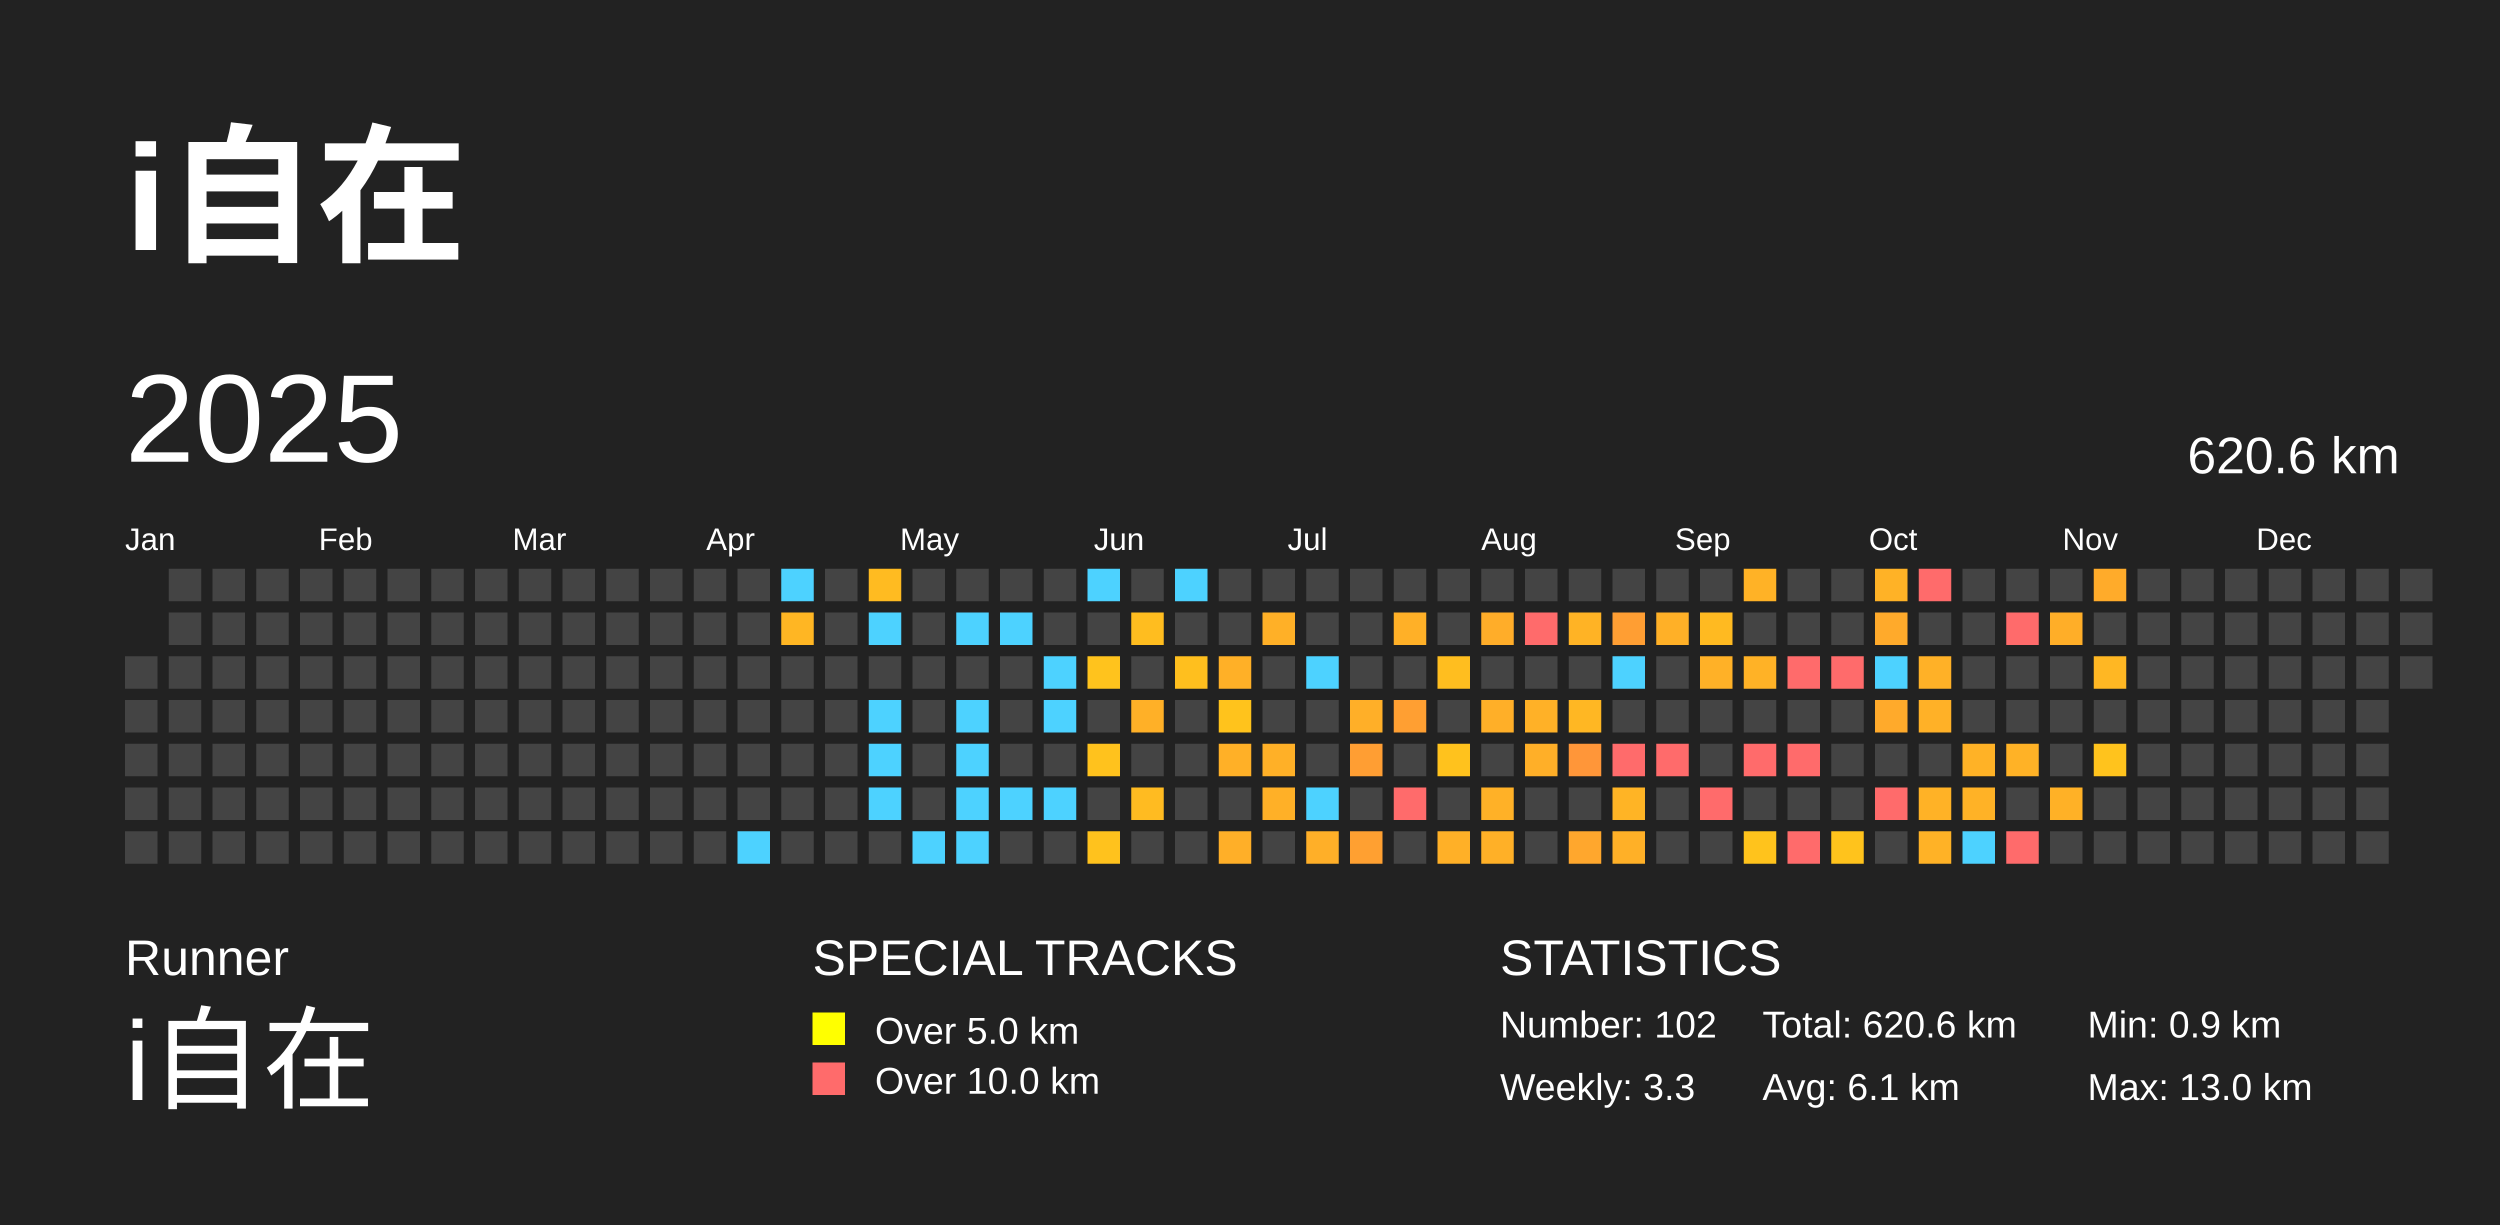
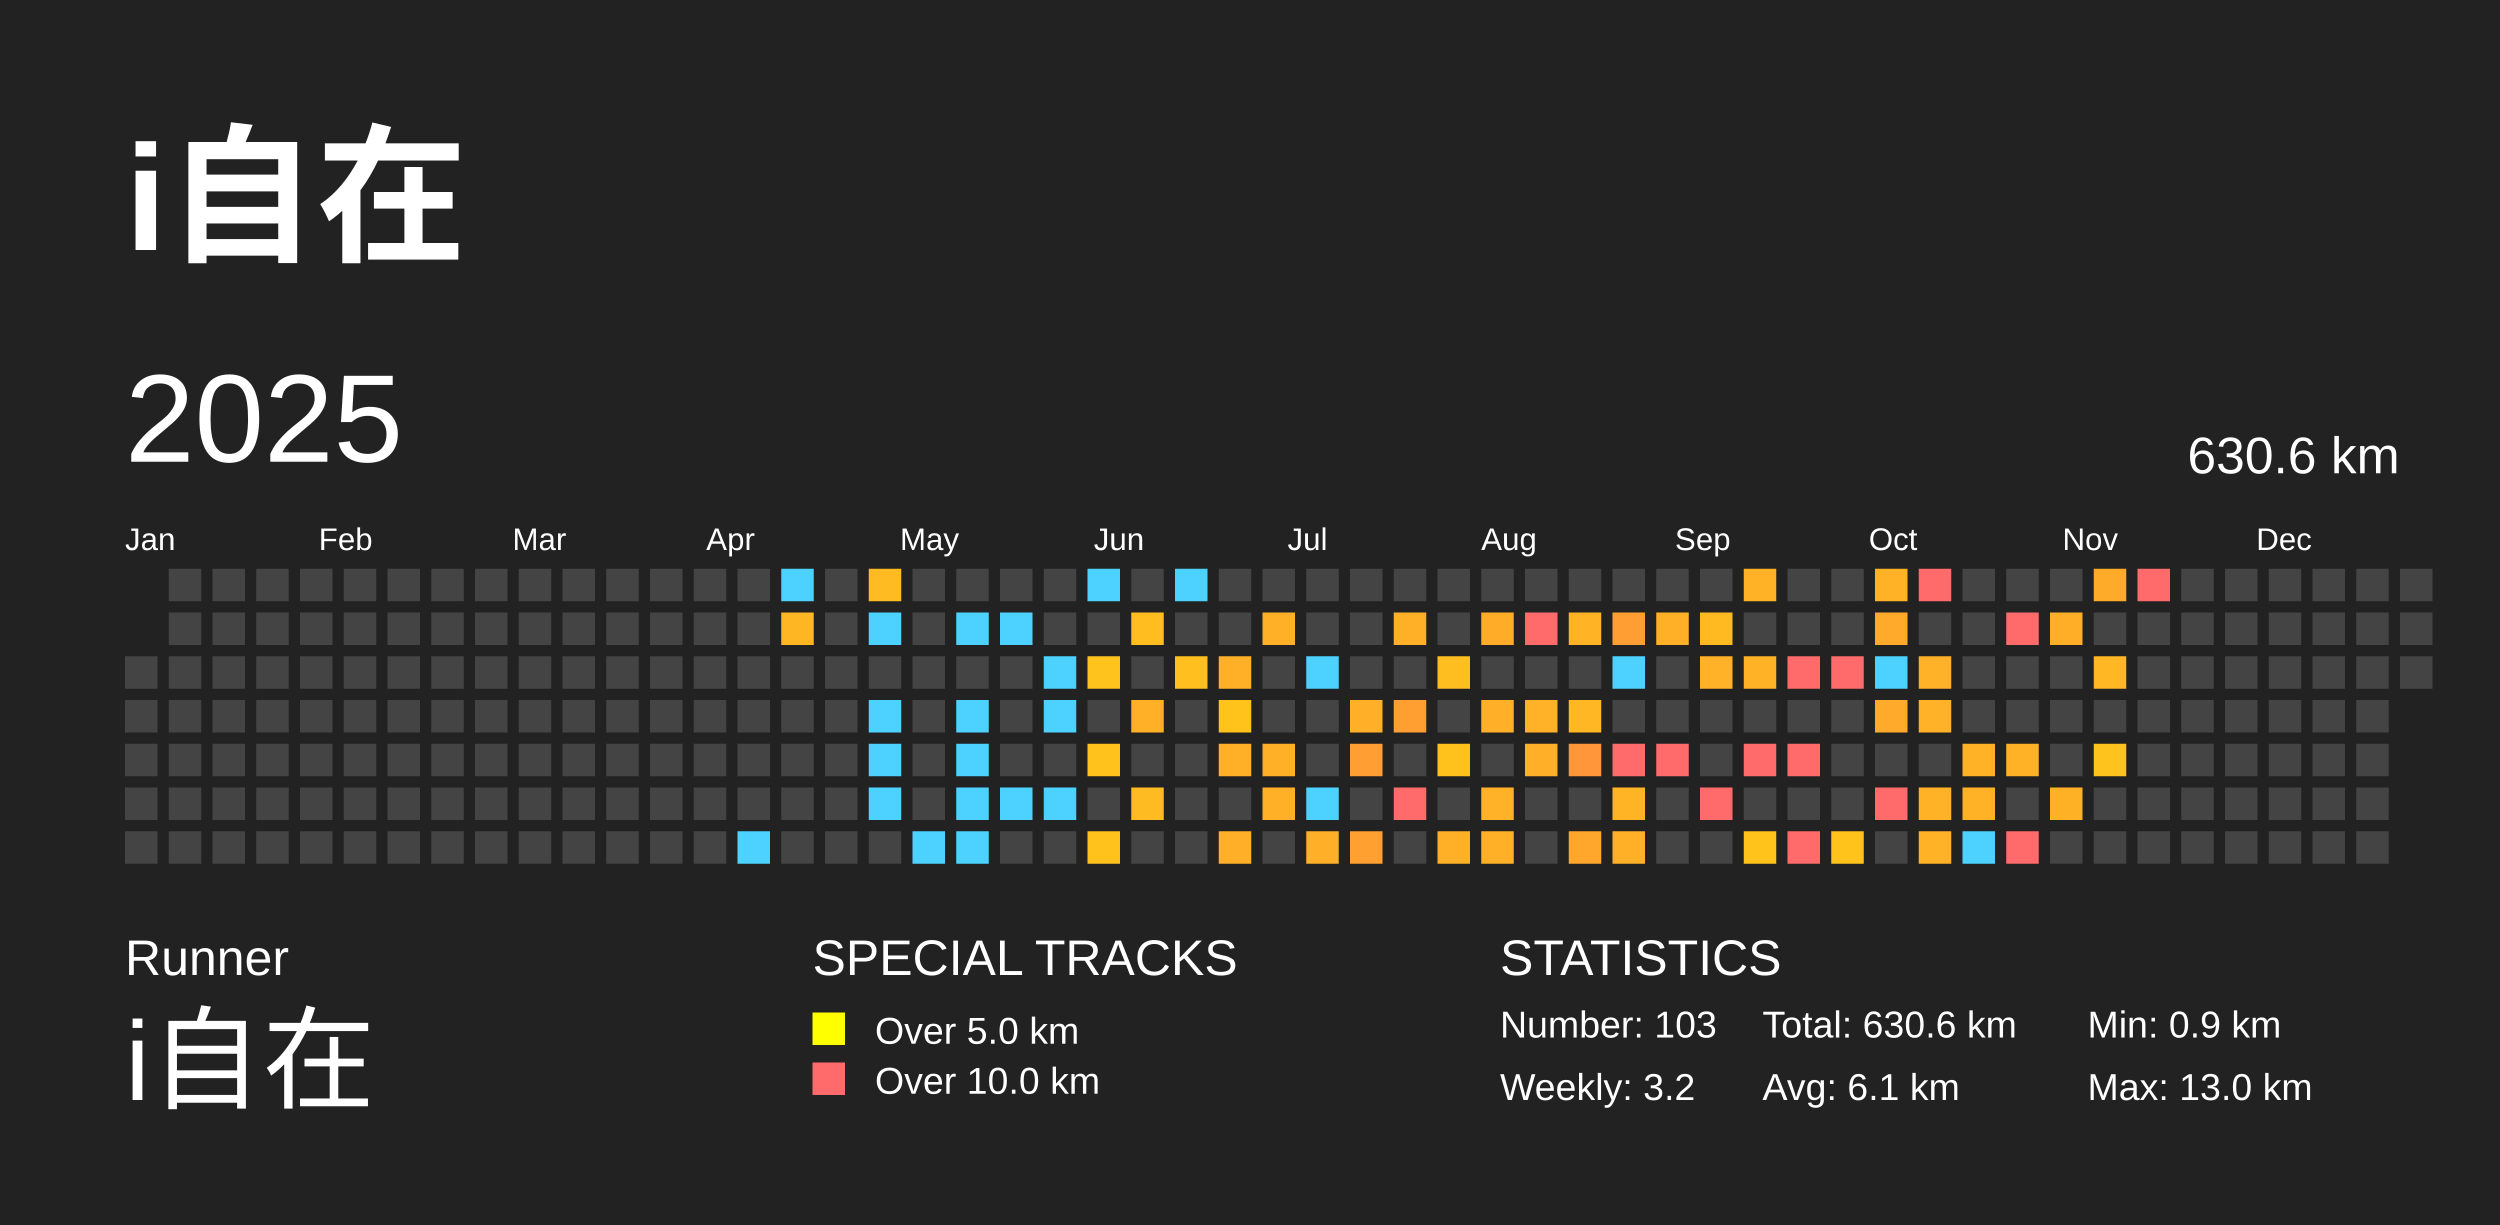
<svg xmlns="http://www.w3.org/2000/svg" baseProfile="full" height="98mm" version="1.1" viewBox="0,0,200,98" width="200mm">
  <defs />
  <rect fill="#222222" height="98" width="200" x="0" y="0" />
  <text fill="#FFFFFF" style="font-size:12px; font-family:Arial; font-weight:bold;" x="10" y="20">i自在</text>
  <text fill="#FFFFFF" style="font-size:4px; font-family:Arial" x="10" y="78">Runner</text>
  <text fill="#FFFFFF" style="font-size:9px; font-family:Arial" x="10" y="88">i自在</text>
  <text fill="#FFFFFF" style="font-size:4px; font-family:Arial" x="65" y="78">SPECIAL TRACKS</text>
  <rect fill="#FFFF00" height="2.6" width="2.6" x="65" y="81" />
  <text fill="#FFFFFF" style="font-size:3px; font-family:Arial" x="70" y="83.5">Over 5.0 km</text>
  <rect fill="#FF6B6B" height="2.6" width="2.6" x="65" y="85" />
  <text fill="#FFFFFF" style="font-size:3px; font-family:Arial" x="70" y="87.5">Over 10.0 km</text>
  <text fill="#FFFFFF" style="font-size:4px; font-family:Arial" x="120" y="78">STATISTICS</text>
-   <text fill="#FFFFFF" style="font-size:3px; font-family:Arial" x="120" y="83">Number: 102</text>
-   <text fill="#FFFFFF" style="font-size:3px; font-family:Arial" x="120" y="88">Weekly: 3.3</text>
-   <text fill="#FFFFFF" style="font-size:3px; font-family:Arial" x="141" y="83">Total: 620.6 km</text>
+   <text fill="#FFFFFF" style="font-size:3px; font-family:Arial" x="120" y="83">Number: 103</text>
+   <text fill="#FFFFFF" style="font-size:3px; font-family:Arial" x="120" y="88">Weekly: 3.2</text>
+   <text fill="#FFFFFF" style="font-size:3px; font-family:Arial" x="141" y="83">Total: 630.6 km</text>
  <text fill="#FFFFFF" style="font-size:3px; font-family:Arial" x="141" y="88">Avg: 6.1 km</text>
  <text fill="#FFFFFF" style="font-size:3px; font-family:Arial" x="167" y="83">Min: 0.9 km</text>
  <text fill="#FFFFFF" style="font-size:3px; font-family:Arial" x="167" y="88">Max: 13.0 km</text>
  <text dominant-baseline="hanging" fill="#FFFFFF" style="font-size:10.0px; font-family:Arial;" x="10" y="30">2025</text>
-   <text dominant-baseline="hanging" fill="#FFFFFF" style="font-size:4.125px; font-family:Arial;" x="175" y="35">620.6 km</text>
+   <text dominant-baseline="hanging" fill="#FFFFFF" style="font-size:4.125px; font-family:Arial;" x="175" y="35">630.6 km</text>
  <text fill="#FFFFFF" style="font-size:2.5px; font-family:Arial" x="10.0" y="44">Jan</text>
  <text fill="#FFFFFF" style="font-size:2.5px; font-family:Arial" x="25.5" y="44">Feb</text>
  <text fill="#FFFFFF" style="font-size:2.5px; font-family:Arial" x="41.0" y="44">Mar</text>
  <text fill="#FFFFFF" style="font-size:2.5px; font-family:Arial" x="56.5" y="44">Apr</text>
  <text fill="#FFFFFF" style="font-size:2.5px; font-family:Arial" x="72.0" y="44">May</text>
  <text fill="#FFFFFF" style="font-size:2.5px; font-family:Arial" x="87.5" y="44">Jun</text>
  <text fill="#FFFFFF" style="font-size:2.5px; font-family:Arial" x="103.0" y="44">Jul</text>
  <text fill="#FFFFFF" style="font-size:2.5px; font-family:Arial" x="118.5" y="44">Aug</text>
  <text fill="#FFFFFF" style="font-size:2.5px; font-family:Arial" x="134.0" y="44">Sep</text>
  <text fill="#FFFFFF" style="font-size:2.5px; font-family:Arial" x="149.5" y="44">Oct</text>
  <text fill="#FFFFFF" style="font-size:2.5px; font-family:Arial" x="165.0" y="44">Nov</text>
  <text fill="#FFFFFF" style="font-size:2.5px; font-family:Arial" x="180.5" y="44">Dec</text>
  <rect fill="#444444" height="2.6" width="2.6" x="10.0" y="52.5" />
  <rect fill="#444444" height="2.6" width="2.6" x="10.0" y="56.0" />
  <rect fill="#444444" height="2.6" width="2.6" x="10.0" y="59.5" />
  <rect fill="#444444" height="2.6" width="2.6" x="10.0" y="63.0" />
  <rect fill="#444444" height="2.6" width="2.6" x="10.0" y="66.5" />
  <rect fill="#444444" height="2.6" width="2.6" x="13.5" y="45.5" />
  <rect fill="#444444" height="2.6" width="2.6" x="13.5" y="49.0" />
  <rect fill="#444444" height="2.6" width="2.6" x="13.5" y="52.5" />
  <rect fill="#444444" height="2.6" width="2.6" x="13.5" y="56.0" />
  <rect fill="#444444" height="2.6" width="2.6" x="13.5" y="59.5" />
  <rect fill="#444444" height="2.6" width="2.6" x="13.5" y="63.0" />
  <rect fill="#444444" height="2.6" width="2.6" x="13.5" y="66.5" />
  <rect fill="#444444" height="2.6" width="2.6" x="17.0" y="45.5" />
  <rect fill="#444444" height="2.6" width="2.6" x="17.0" y="49.0" />
  <rect fill="#444444" height="2.6" width="2.6" x="17.0" y="52.5" />
  <rect fill="#444444" height="2.6" width="2.6" x="17.0" y="56.0" />
  <rect fill="#444444" height="2.6" width="2.6" x="17.0" y="59.5" />
  <rect fill="#444444" height="2.6" width="2.6" x="17.0" y="63.0" />
  <rect fill="#444444" height="2.6" width="2.6" x="17.0" y="66.5" />
  <rect fill="#444444" height="2.6" width="2.6" x="20.5" y="45.5" />
  <rect fill="#444444" height="2.6" width="2.6" x="20.5" y="49.0" />
  <rect fill="#444444" height="2.6" width="2.6" x="20.5" y="52.5" />
  <rect fill="#444444" height="2.6" width="2.6" x="20.5" y="56.0" />
  <rect fill="#444444" height="2.6" width="2.6" x="20.5" y="59.5" />
  <rect fill="#444444" height="2.6" width="2.6" x="20.5" y="63.0" />
  <rect fill="#444444" height="2.6" width="2.6" x="20.5" y="66.5" />
  <rect fill="#444444" height="2.6" width="2.6" x="24.0" y="45.5" />
  <rect fill="#444444" height="2.6" width="2.6" x="24.0" y="49.0" />
  <rect fill="#444444" height="2.6" width="2.6" x="24.0" y="52.5" />
  <rect fill="#444444" height="2.6" width="2.6" x="24.0" y="56.0" />
  <rect fill="#444444" height="2.6" width="2.6" x="24.0" y="59.5" />
  <rect fill="#444444" height="2.6" width="2.6" x="24.0" y="63.0" />
  <rect fill="#444444" height="2.6" width="2.6" x="24.0" y="66.5" />
  <rect fill="#444444" height="2.6" width="2.6" x="27.5" y="45.5" />
  <rect fill="#444444" height="2.6" width="2.6" x="27.5" y="49.0" />
  <rect fill="#444444" height="2.6" width="2.6" x="27.5" y="52.5" />
  <rect fill="#444444" height="2.6" width="2.6" x="27.5" y="56.0" />
  <rect fill="#444444" height="2.6" width="2.6" x="27.5" y="59.5" />
  <rect fill="#444444" height="2.6" width="2.6" x="27.5" y="63.0" />
  <rect fill="#444444" height="2.6" width="2.6" x="27.5" y="66.5" />
  <rect fill="#444444" height="2.6" width="2.6" x="31.0" y="45.5" />
  <rect fill="#444444" height="2.6" width="2.6" x="31.0" y="49.0" />
  <rect fill="#444444" height="2.6" width="2.6" x="31.0" y="52.5" />
  <rect fill="#444444" height="2.6" width="2.6" x="31.0" y="56.0" />
  <rect fill="#444444" height="2.6" width="2.6" x="31.0" y="59.5" />
  <rect fill="#444444" height="2.6" width="2.6" x="31.0" y="63.0" />
  <rect fill="#444444" height="2.6" width="2.6" x="31.0" y="66.5" />
  <rect fill="#444444" height="2.6" width="2.6" x="34.5" y="45.5" />
  <rect fill="#444444" height="2.6" width="2.6" x="34.5" y="49.0" />
  <rect fill="#444444" height="2.6" width="2.6" x="34.5" y="52.5" />
  <rect fill="#444444" height="2.6" width="2.6" x="34.5" y="56.0" />
  <rect fill="#444444" height="2.6" width="2.6" x="34.5" y="59.5" />
  <rect fill="#444444" height="2.6" width="2.6" x="34.5" y="63.0" />
  <rect fill="#444444" height="2.6" width="2.6" x="34.5" y="66.5" />
  <rect fill="#444444" height="2.6" width="2.6" x="38.0" y="45.5" />
  <rect fill="#444444" height="2.6" width="2.6" x="38.0" y="49.0" />
  <rect fill="#444444" height="2.6" width="2.6" x="38.0" y="52.5" />
  <rect fill="#444444" height="2.6" width="2.6" x="38.0" y="56.0" />
  <rect fill="#444444" height="2.6" width="2.6" x="38.0" y="59.5" />
  <rect fill="#444444" height="2.6" width="2.6" x="38.0" y="63.0" />
  <rect fill="#444444" height="2.6" width="2.6" x="38.0" y="66.5" />
  <rect fill="#444444" height="2.6" width="2.6" x="41.5" y="45.5" />
  <rect fill="#444444" height="2.6" width="2.6" x="41.5" y="49.0" />
  <rect fill="#444444" height="2.6" width="2.6" x="41.5" y="52.5" />
  <rect fill="#444444" height="2.6" width="2.6" x="41.5" y="56.0" />
  <rect fill="#444444" height="2.6" width="2.6" x="41.5" y="59.5" />
  <rect fill="#444444" height="2.6" width="2.6" x="41.5" y="63.0" />
  <rect fill="#444444" height="2.6" width="2.6" x="41.5" y="66.5" />
  <rect fill="#444444" height="2.6" width="2.6" x="45.0" y="45.5" />
  <rect fill="#444444" height="2.6" width="2.6" x="45.0" y="49.0" />
  <rect fill="#444444" height="2.6" width="2.6" x="45.0" y="52.5" />
  <rect fill="#444444" height="2.6" width="2.6" x="45.0" y="56.0" />
  <rect fill="#444444" height="2.6" width="2.6" x="45.0" y="59.5" />
  <rect fill="#444444" height="2.6" width="2.6" x="45.0" y="63.0" />
  <rect fill="#444444" height="2.6" width="2.6" x="45.0" y="66.5" />
  <rect fill="#444444" height="2.6" width="2.6" x="48.5" y="45.5" />
  <rect fill="#444444" height="2.6" width="2.6" x="48.5" y="49.0" />
  <rect fill="#444444" height="2.6" width="2.6" x="48.5" y="52.5" />
  <rect fill="#444444" height="2.6" width="2.6" x="48.5" y="56.0" />
  <rect fill="#444444" height="2.6" width="2.6" x="48.5" y="59.5" />
  <rect fill="#444444" height="2.6" width="2.6" x="48.5" y="63.0" />
  <rect fill="#444444" height="2.6" width="2.6" x="48.5" y="66.5" />
  <rect fill="#444444" height="2.6" width="2.6" x="52.0" y="45.5" />
  <rect fill="#444444" height="2.6" width="2.6" x="52.0" y="49.0" />
  <rect fill="#444444" height="2.6" width="2.6" x="52.0" y="52.5" />
  <rect fill="#444444" height="2.6" width="2.6" x="52.0" y="56.0" />
  <rect fill="#444444" height="2.6" width="2.6" x="52.0" y="59.5" />
  <rect fill="#444444" height="2.6" width="2.6" x="52.0" y="63.0" />
  <rect fill="#444444" height="2.6" width="2.6" x="52.0" y="66.5" />
  <rect fill="#444444" height="2.6" width="2.6" x="55.5" y="45.5" />
  <rect fill="#444444" height="2.6" width="2.6" x="55.5" y="49.0" />
  <rect fill="#444444" height="2.6" width="2.6" x="55.5" y="52.5" />
  <rect fill="#444444" height="2.6" width="2.6" x="55.5" y="56.0" />
  <rect fill="#444444" height="2.6" width="2.6" x="55.5" y="59.5" />
  <rect fill="#444444" height="2.6" width="2.6" x="55.5" y="63.0" />
  <rect fill="#444444" height="2.6" width="2.6" x="55.5" y="66.5" />
  <rect fill="#444444" height="2.6" width="2.6" x="59.0" y="45.5" />
  <rect fill="#444444" height="2.6" width="2.6" x="59.0" y="49.0" />
  <rect fill="#444444" height="2.6" width="2.6" x="59.0" y="52.5" />
  <rect fill="#444444" height="2.6" width="2.6" x="59.0" y="56.0" />
  <rect fill="#444444" height="2.6" width="2.6" x="59.0" y="59.5" />
  <rect fill="#444444" height="2.6" width="2.6" x="59.0" y="63.0" />
  <rect fill="#4dd2ff" height="2.6" width="2.6" x="59.0" y="66.5" />
  <rect fill="#4dd2ff" height="2.6" width="2.6" x="62.5" y="45.5" />
  <rect fill="#ffb623" height="2.6" width="2.6" x="62.5" y="49.0" />
  <rect fill="#444444" height="2.6" width="2.6" x="62.5" y="52.5" />
  <rect fill="#444444" height="2.6" width="2.6" x="62.5" y="56.0" />
  <rect fill="#444444" height="2.6" width="2.6" x="62.5" y="59.5" />
  <rect fill="#444444" height="2.6" width="2.6" x="62.5" y="63.0" />
  <rect fill="#444444" height="2.6" width="2.6" x="62.5" y="66.5" />
  <rect fill="#444444" height="2.6" width="2.6" x="66.0" y="45.5" />
  <rect fill="#444444" height="2.6" width="2.6" x="66.0" y="49.0" />
  <rect fill="#444444" height="2.6" width="2.6" x="66.0" y="52.5" />
  <rect fill="#444444" height="2.6" width="2.6" x="66.0" y="56.0" />
  <rect fill="#444444" height="2.6" width="2.6" x="66.0" y="59.5" />
  <rect fill="#444444" height="2.6" width="2.6" x="66.0" y="63.0" />
  <rect fill="#444444" height="2.6" width="2.6" x="66.0" y="66.5" />
  <rect fill="#ffbb21" height="2.6" width="2.6" x="69.5" y="45.5" />
  <rect fill="#4dd2ff" height="2.6" width="2.6" x="69.5" y="49.0" />
  <rect fill="#444444" height="2.6" width="2.6" x="69.5" y="52.5" />
  <rect fill="#4dd2ff" height="2.6" width="2.6" x="69.5" y="56.0" />
  <rect fill="#4dd2ff" height="2.6" width="2.6" x="69.5" y="59.5" />
  <rect fill="#4dd2ff" height="2.6" width="2.6" x="69.5" y="63.0" />
  <rect fill="#444444" height="2.6" width="2.6" x="69.5" y="66.5" />
  <rect fill="#444444" height="2.6" width="2.6" x="73.0" y="45.5" />
  <rect fill="#444444" height="2.6" width="2.6" x="73.0" y="49.0" />
  <rect fill="#444444" height="2.6" width="2.6" x="73.0" y="52.5" />
  <rect fill="#444444" height="2.6" width="2.6" x="73.0" y="56.0" />
  <rect fill="#444444" height="2.6" width="2.6" x="73.0" y="59.5" />
  <rect fill="#444444" height="2.6" width="2.6" x="73.0" y="63.0" />
  <rect fill="#4dd2ff" height="2.6" width="2.6" x="73.0" y="66.5" />
  <rect fill="#444444" height="2.6" width="2.6" x="76.5" y="45.5" />
  <rect fill="#4dd2ff" height="2.6" width="2.6" x="76.5" y="49.0" />
  <rect fill="#444444" height="2.6" width="2.6" x="76.5" y="52.5" />
  <rect fill="#4dd2ff" height="2.6" width="2.6" x="76.5" y="56.0" />
  <rect fill="#4dd2ff" height="2.6" width="2.6" x="76.5" y="59.5" />
  <rect fill="#4dd2ff" height="2.6" width="2.6" x="76.5" y="63.0" />
  <rect fill="#4dd2ff" height="2.6" width="2.6" x="76.5" y="66.5" />
  <rect fill="#444444" height="2.6" width="2.6" x="80.0" y="45.5" />
  <rect fill="#4dd2ff" height="2.6" width="2.6" x="80.0" y="49.0" />
  <rect fill="#444444" height="2.6" width="2.6" x="80.0" y="52.5" />
  <rect fill="#444444" height="2.6" width="2.6" x="80.0" y="56.0" />
  <rect fill="#444444" height="2.6" width="2.6" x="80.0" y="59.5" />
  <rect fill="#4dd2ff" height="2.6" width="2.6" x="80.0" y="63.0" />
  <rect fill="#444444" height="2.6" width="2.6" x="80.0" y="66.5" />
  <rect fill="#444444" height="2.6" width="2.6" x="83.5" y="45.5" />
  <rect fill="#444444" height="2.6" width="2.6" x="83.5" y="49.0" />
  <rect fill="#4dd2ff" height="2.6" width="2.6" x="83.5" y="52.5" />
  <rect fill="#4dd2ff" height="2.6" width="2.6" x="83.5" y="56.0" />
  <rect fill="#444444" height="2.6" width="2.6" x="83.5" y="59.5" />
  <rect fill="#4dd2ff" height="2.6" width="2.6" x="83.5" y="63.0" />
  <rect fill="#444444" height="2.6" width="2.6" x="83.5" y="66.5" />
  <rect fill="#4dd2ff" height="2.6" width="2.6" x="87.0" y="45.5" />
  <rect fill="#444444" height="2.6" width="2.6" x="87.0" y="49.0" />
  <rect fill="#ffc31d" height="2.6" width="2.6" x="87.0" y="52.5" />
  <rect fill="#444444" height="2.6" width="2.6" x="87.0" y="56.0" />
  <rect fill="#ffc21d" height="2.6" width="2.6" x="87.0" y="59.5" />
  <rect fill="#444444" height="2.6" width="2.6" x="87.0" y="63.0" />
  <rect fill="#ffc21d" height="2.6" width="2.6" x="87.0" y="66.5" />
  <rect fill="#444444" height="2.6" width="2.6" x="90.5" y="45.5" />
  <rect fill="#ffbd1f" height="2.6" width="2.6" x="90.5" y="49.0" />
  <rect fill="#444444" height="2.6" width="2.6" x="90.5" y="52.5" />
  <rect fill="#ffb027" height="2.6" width="2.6" x="90.5" y="56.0" />
  <rect fill="#444444" height="2.6" width="2.6" x="90.5" y="59.5" />
  <rect fill="#ffbb21" height="2.6" width="2.6" x="90.5" y="63.0" />
  <rect fill="#444444" height="2.6" width="2.6" x="90.5" y="66.5" />
  <rect fill="#4dd2ff" height="2.6" width="2.6" x="94.0" y="45.5" />
  <rect fill="#444444" height="2.6" width="2.6" x="94.0" y="49.0" />
  <rect fill="#ffbf1e" height="2.6" width="2.6" x="94.0" y="52.5" />
  <rect fill="#444444" height="2.6" width="2.6" x="94.0" y="56.0" />
  <rect fill="#444444" height="2.6" width="2.6" x="94.0" y="59.5" />
  <rect fill="#444444" height="2.6" width="2.6" x="94.0" y="63.0" />
  <rect fill="#444444" height="2.6" width="2.6" x="94.0" y="66.5" />
  <rect fill="#444444" height="2.6" width="2.6" x="97.5" y="45.5" />
  <rect fill="#444444" height="2.6" width="2.6" x="97.5" y="49.0" />
  <rect fill="#ffb027" height="2.6" width="2.6" x="97.5" y="52.5" />
  <rect fill="#ffc31c" height="2.6" width="2.6" x="97.5" y="56.0" />
  <rect fill="#ffb027" height="2.6" width="2.6" x="97.5" y="59.5" />
  <rect fill="#444444" height="2.6" width="2.6" x="97.5" y="63.0" />
  <rect fill="#ffaf28" height="2.6" width="2.6" x="97.5" y="66.5" />
  <rect fill="#444444" height="2.6" width="2.6" x="101.0" y="45.5" />
  <rect fill="#ffb027" height="2.6" width="2.6" x="101.0" y="49.0" />
  <rect fill="#444444" height="2.6" width="2.6" x="101.0" y="52.5" />
  <rect fill="#444444" height="2.6" width="2.6" x="101.0" y="56.0" />
  <rect fill="#ffb027" height="2.6" width="2.6" x="101.0" y="59.5" />
  <rect fill="#ffb027" height="2.6" width="2.6" x="101.0" y="63.0" />
  <rect fill="#444444" height="2.6" width="2.6" x="101.0" y="66.5" />
  <rect fill="#444444" height="2.6" width="2.6" x="104.5" y="45.5" />
  <rect fill="#444444" height="2.6" width="2.6" x="104.5" y="49.0" />
  <rect fill="#4dd2ff" height="2.6" width="2.6" x="104.5" y="52.5" />
  <rect fill="#444444" height="2.6" width="2.6" x="104.5" y="56.0" />
  <rect fill="#444444" height="2.6" width="2.6" x="104.5" y="59.5" />
  <rect fill="#4dd2ff" height="2.6" width="2.6" x="104.5" y="63.0" />
  <rect fill="#ffaf28" height="2.6" width="2.6" x="104.5" y="66.5" />
  <rect fill="#444444" height="2.6" width="2.6" x="108.0" y="45.5" />
  <rect fill="#444444" height="2.6" width="2.6" x="108.0" y="49.0" />
  <rect fill="#444444" height="2.6" width="2.6" x="108.0" y="52.5" />
  <rect fill="#ffaf28" height="2.6" width="2.6" x="108.0" y="56.0" />
  <rect fill="#ff9e33" height="2.6" width="2.6" x="108.0" y="59.5" />
  <rect fill="#444444" height="2.6" width="2.6" x="108.0" y="63.0" />
  <rect fill="#ffa031" height="2.6" width="2.6" x="108.0" y="66.5" />
  <rect fill="#444444" height="2.6" width="2.6" x="111.5" y="45.5" />
  <rect fill="#ffb027" height="2.6" width="2.6" x="111.5" y="49.0" />
  <rect fill="#444444" height="2.6" width="2.6" x="111.5" y="52.5" />
  <rect fill="#ff9f32" height="2.6" width="2.6" x="111.5" y="56.0" />
  <rect fill="#444444" height="2.6" width="2.6" x="111.5" y="59.5" />
  <rect fill="#FF6B6B" height="2.6" width="2.6" x="111.5" y="63.0" />
  <rect fill="#444444" height="2.6" width="2.6" x="111.5" y="66.5" />
  <rect fill="#444444" height="2.6" width="2.6" x="115.0" y="45.5" />
  <rect fill="#444444" height="2.6" width="2.6" x="115.0" y="49.0" />
  <rect fill="#ffbe1f" height="2.6" width="2.6" x="115.0" y="52.5" />
  <rect fill="#444444" height="2.6" width="2.6" x="115.0" y="56.0" />
  <rect fill="#ffc21d" height="2.6" width="2.6" x="115.0" y="59.5" />
  <rect fill="#444444" height="2.6" width="2.6" x="115.0" y="63.0" />
  <rect fill="#ffb027" height="2.6" width="2.6" x="115.0" y="66.5" />
  <rect fill="#444444" height="2.6" width="2.6" x="118.5" y="45.5" />
  <rect fill="#ffad29" height="2.6" width="2.6" x="118.5" y="49.0" />
  <rect fill="#444444" height="2.6" width="2.6" x="118.5" y="52.5" />
  <rect fill="#ffaf28" height="2.6" width="2.6" x="118.5" y="56.0" />
  <rect fill="#444444" height="2.6" width="2.6" x="118.5" y="59.5" />
  <rect fill="#ffb127" height="2.6" width="2.6" x="118.5" y="63.0" />
  <rect fill="#ffb027" height="2.6" width="2.6" x="118.5" y="66.5" />
  <rect fill="#444444" height="2.6" width="2.6" x="122.0" y="45.5" />
  <rect fill="#FF6B6B" height="2.6" width="2.6" x="122.0" y="49.0" />
  <rect fill="#444444" height="2.6" width="2.6" x="122.0" y="52.5" />
  <rect fill="#ffb127" height="2.6" width="2.6" x="122.0" y="56.0" />
  <rect fill="#ffaf28" height="2.6" width="2.6" x="122.0" y="59.5" />
  <rect fill="#444444" height="2.6" width="2.6" x="122.0" y="63.0" />
  <rect fill="#444444" height="2.6" width="2.6" x="122.0" y="66.5" />
  <rect fill="#444444" height="2.6" width="2.6" x="125.5" y="45.5" />
  <rect fill="#ffb325" height="2.6" width="2.6" x="125.5" y="49.0" />
  <rect fill="#444444" height="2.6" width="2.6" x="125.5" y="52.5" />
  <rect fill="#ffb723" height="2.6" width="2.6" x="125.5" y="56.0" />
  <rect fill="#ff9639" height="2.6" width="2.6" x="125.5" y="59.5" />
  <rect fill="#444444" height="2.6" width="2.6" x="125.5" y="63.0" />
  <rect fill="#ffa72d" height="2.6" width="2.6" x="125.5" y="66.5" />
  <rect fill="#444444" height="2.6" width="2.6" x="129.0" y="45.5" />
  <rect fill="#ff9e33" height="2.6" width="2.6" x="129.0" y="49.0" />
  <rect fill="#4dd2ff" height="2.6" width="2.6" x="129.0" y="52.5" />
  <rect fill="#444444" height="2.6" width="2.6" x="129.0" y="56.0" />
  <rect fill="#FF6B6B" height="2.6" width="2.6" x="129.0" y="59.5" />
  <rect fill="#ffb425" height="2.6" width="2.6" x="129.0" y="63.0" />
  <rect fill="#ffb027" height="2.6" width="2.6" x="129.0" y="66.5" />
  <rect fill="#444444" height="2.6" width="2.6" x="132.5" y="45.5" />
  <rect fill="#ffb027" height="2.6" width="2.6" x="132.5" y="49.0" />
  <rect fill="#444444" height="2.6" width="2.6" x="132.5" y="52.5" />
  <rect fill="#444444" height="2.6" width="2.6" x="132.5" y="56.0" />
  <rect fill="#FF6B6B" height="2.6" width="2.6" x="132.5" y="59.5" />
  <rect fill="#444444" height="2.6" width="2.6" x="132.5" y="63.0" />
  <rect fill="#444444" height="2.6" width="2.6" x="132.5" y="66.5" />
  <rect fill="#444444" height="2.6" width="2.6" x="136.0" y="45.5" />
  <rect fill="#ffba21" height="2.6" width="2.6" x="136.0" y="49.0" />
  <rect fill="#ffb127" height="2.6" width="2.6" x="136.0" y="52.5" />
  <rect fill="#444444" height="2.6" width="2.6" x="136.0" y="56.0" />
  <rect fill="#444444" height="2.6" width="2.6" x="136.0" y="59.5" />
  <rect fill="#FF6B6B" height="2.6" width="2.6" x="136.0" y="63.0" />
  <rect fill="#444444" height="2.6" width="2.6" x="136.0" y="66.5" />
  <rect fill="#ffb226" height="2.6" width="2.6" x="139.5" y="45.5" />
  <rect fill="#444444" height="2.6" width="2.6" x="139.5" y="49.0" />
  <rect fill="#ffb226" height="2.6" width="2.6" x="139.5" y="52.5" />
  <rect fill="#444444" height="2.6" width="2.6" x="139.5" y="56.0" />
  <rect fill="#FF6B6B" height="2.6" width="2.6" x="139.5" y="59.5" />
  <rect fill="#444444" height="2.6" width="2.6" x="139.5" y="63.0" />
  <rect fill="#ffc31c" height="2.6" width="2.6" x="139.5" y="66.5" />
  <rect fill="#444444" height="2.6" width="2.6" x="143.0" y="45.5" />
  <rect fill="#444444" height="2.6" width="2.6" x="143.0" y="49.0" />
  <rect fill="#FF6B6B" height="2.6" width="2.6" x="143.0" y="52.5" />
  <rect fill="#444444" height="2.6" width="2.6" x="143.0" y="56.0" />
  <rect fill="#FF6B6B" height="2.6" width="2.6" x="143.0" y="59.5" />
  <rect fill="#444444" height="2.6" width="2.6" x="143.0" y="63.0" />
  <rect fill="#FF6B6B" height="2.6" width="2.6" x="143.0" y="66.5" />
  <rect fill="#444444" height="2.6" width="2.6" x="146.5" y="45.5" />
  <rect fill="#444444" height="2.6" width="2.6" x="146.5" y="49.0" />
  <rect fill="#FF6B6B" height="2.6" width="2.6" x="146.5" y="52.5" />
  <rect fill="#444444" height="2.6" width="2.6" x="146.5" y="56.0" />
  <rect fill="#444444" height="2.6" width="2.6" x="146.5" y="59.5" />
  <rect fill="#444444" height="2.6" width="2.6" x="146.5" y="63.0" />
  <rect fill="#ffc31c" height="2.6" width="2.6" x="146.5" y="66.5" />
  <rect fill="#ffb226" height="2.6" width="2.6" x="150.0" y="45.5" />
  <rect fill="#ffaa2b" height="2.6" width="2.6" x="150.0" y="49.0" />
  <rect fill="#4dd2ff" height="2.6" width="2.6" x="150.0" y="52.5" />
  <rect fill="#ffaa2b" height="2.6" width="2.6" x="150.0" y="56.0" />
  <rect fill="#444444" height="2.6" width="2.6" x="150.0" y="59.5" />
  <rect fill="#FF6B6B" height="2.6" width="2.6" x="150.0" y="63.0" />
  <rect fill="#444444" height="2.6" width="2.6" x="150.0" y="66.5" />
  <rect fill="#FF6B6B" height="2.6" width="2.6" x="153.5" y="45.5" />
  <rect fill="#444444" height="2.6" width="2.6" x="153.5" y="49.0" />
  <rect fill="#ffb127" height="2.6" width="2.6" x="153.5" y="52.5" />
  <rect fill="#ffb127" height="2.6" width="2.6" x="153.5" y="56.0" />
  <rect fill="#444444" height="2.6" width="2.6" x="153.5" y="59.5" />
  <rect fill="#ffb226" height="2.6" width="2.6" x="153.5" y="63.0" />
  <rect fill="#ffb226" height="2.6" width="2.6" x="153.5" y="66.5" />
  <rect fill="#444444" height="2.6" width="2.6" x="157.0" y="45.5" />
  <rect fill="#444444" height="2.6" width="2.6" x="157.0" y="49.0" />
  <rect fill="#444444" height="2.6" width="2.6" x="157.0" y="52.5" />
  <rect fill="#444444" height="2.6" width="2.6" x="157.0" y="56.0" />
  <rect fill="#ffb226" height="2.6" width="2.6" x="157.0" y="59.5" />
  <rect fill="#ffb226" height="2.6" width="2.6" x="157.0" y="63.0" />
  <rect fill="#4dd2ff" height="2.6" width="2.6" x="157.0" y="66.5" />
  <rect fill="#444444" height="2.6" width="2.6" x="160.5" y="45.5" />
  <rect fill="#FF6B6B" height="2.6" width="2.6" x="160.5" y="49.0" />
  <rect fill="#444444" height="2.6" width="2.6" x="160.5" y="52.5" />
  <rect fill="#444444" height="2.6" width="2.6" x="160.5" y="56.0" />
  <rect fill="#ffb226" height="2.6" width="2.6" x="160.5" y="59.5" />
  <rect fill="#444444" height="2.6" width="2.6" x="160.5" y="63.0" />
  <rect fill="#FF6B6B" height="2.6" width="2.6" x="160.5" y="66.5" />
  <rect fill="#444444" height="2.6" width="2.6" x="164.0" y="45.5" />
  <rect fill="#ffae28" height="2.6" width="2.6" x="164.0" y="49.0" />
  <rect fill="#444444" height="2.6" width="2.6" x="164.0" y="52.5" />
  <rect fill="#444444" height="2.6" width="2.6" x="164.0" y="56.0" />
  <rect fill="#444444" height="2.6" width="2.6" x="164.0" y="59.5" />
  <rect fill="#ffb126" height="2.6" width="2.6" x="164.0" y="63.0" />
  <rect fill="#444444" height="2.6" width="2.6" x="164.0" y="66.5" />
  <rect fill="#ffab2a" height="2.6" width="2.6" x="167.5" y="45.5" />
  <rect fill="#444444" height="2.6" width="2.6" x="167.5" y="49.0" />
  <rect fill="#ffb723" height="2.6" width="2.6" x="167.5" y="52.5" />
  <rect fill="#444444" height="2.6" width="2.6" x="167.5" y="56.0" />
  <rect fill="#ffc31d" height="2.6" width="2.6" x="167.5" y="59.5" />
  <rect fill="#444444" height="2.6" width="2.6" x="167.5" y="63.0" />
  <rect fill="#444444" height="2.6" width="2.6" x="167.5" y="66.5" />
-   <rect fill="#444444" height="2.6" width="2.6" x="171.0" y="45.5" />
+   <rect fill="#FF6B6B" height="2.6" width="2.6" x="171.0" y="45.5" />
  <rect fill="#444444" height="2.6" width="2.6" x="171.0" y="49.0" />
  <rect fill="#444444" height="2.6" width="2.6" x="171.0" y="52.5" />
  <rect fill="#444444" height="2.6" width="2.6" x="171.0" y="56.0" />
  <rect fill="#444444" height="2.6" width="2.6" x="171.0" y="59.5" />
  <rect fill="#444444" height="2.6" width="2.6" x="171.0" y="63.0" />
  <rect fill="#444444" height="2.6" width="2.6" x="171.0" y="66.5" />
  <rect fill="#444444" height="2.6" width="2.6" x="174.5" y="45.5" />
  <rect fill="#444444" height="2.6" width="2.6" x="174.5" y="49.0" />
  <rect fill="#444444" height="2.6" width="2.6" x="174.5" y="52.5" />
  <rect fill="#444444" height="2.6" width="2.6" x="174.5" y="56.0" />
  <rect fill="#444444" height="2.6" width="2.6" x="174.5" y="59.5" />
  <rect fill="#444444" height="2.6" width="2.6" x="174.5" y="63.0" />
  <rect fill="#444444" height="2.6" width="2.6" x="174.5" y="66.5" />
  <rect fill="#444444" height="2.6" width="2.6" x="178.0" y="45.5" />
  <rect fill="#444444" height="2.6" width="2.6" x="178.0" y="49.0" />
  <rect fill="#444444" height="2.6" width="2.6" x="178.0" y="52.5" />
  <rect fill="#444444" height="2.6" width="2.6" x="178.0" y="56.0" />
  <rect fill="#444444" height="2.6" width="2.6" x="178.0" y="59.5" />
  <rect fill="#444444" height="2.6" width="2.6" x="178.0" y="63.0" />
  <rect fill="#444444" height="2.6" width="2.6" x="178.0" y="66.5" />
  <rect fill="#444444" height="2.6" width="2.6" x="181.5" y="45.5" />
  <rect fill="#444444" height="2.6" width="2.6" x="181.5" y="49.0" />
  <rect fill="#444444" height="2.6" width="2.6" x="181.5" y="52.5" />
  <rect fill="#444444" height="2.6" width="2.6" x="181.5" y="56.0" />
  <rect fill="#444444" height="2.6" width="2.6" x="181.5" y="59.5" />
  <rect fill="#444444" height="2.6" width="2.6" x="181.5" y="63.0" />
  <rect fill="#444444" height="2.6" width="2.6" x="181.5" y="66.5" />
  <rect fill="#444444" height="2.6" width="2.6" x="185.0" y="45.5" />
  <rect fill="#444444" height="2.6" width="2.6" x="185.0" y="49.0" />
  <rect fill="#444444" height="2.6" width="2.6" x="185.0" y="52.5" />
  <rect fill="#444444" height="2.6" width="2.6" x="185.0" y="56.0" />
  <rect fill="#444444" height="2.6" width="2.6" x="185.0" y="59.5" />
  <rect fill="#444444" height="2.6" width="2.6" x="185.0" y="63.0" />
  <rect fill="#444444" height="2.6" width="2.6" x="185.0" y="66.5" />
  <rect fill="#444444" height="2.6" width="2.6" x="188.5" y="45.5" />
  <rect fill="#444444" height="2.6" width="2.6" x="188.5" y="49.0" />
  <rect fill="#444444" height="2.6" width="2.6" x="188.5" y="52.5" />
  <rect fill="#444444" height="2.6" width="2.6" x="188.5" y="56.0" />
  <rect fill="#444444" height="2.6" width="2.6" x="188.5" y="59.5" />
  <rect fill="#444444" height="2.6" width="2.6" x="188.5" y="63.0" />
  <rect fill="#444444" height="2.6" width="2.6" x="188.5" y="66.5" />
  <rect fill="#444444" height="2.6" width="2.6" x="192.0" y="45.5" />
  <rect fill="#444444" height="2.6" width="2.6" x="192.0" y="49.0" />
  <rect fill="#444444" height="2.6" width="2.6" x="192.0" y="52.5" />
</svg>
